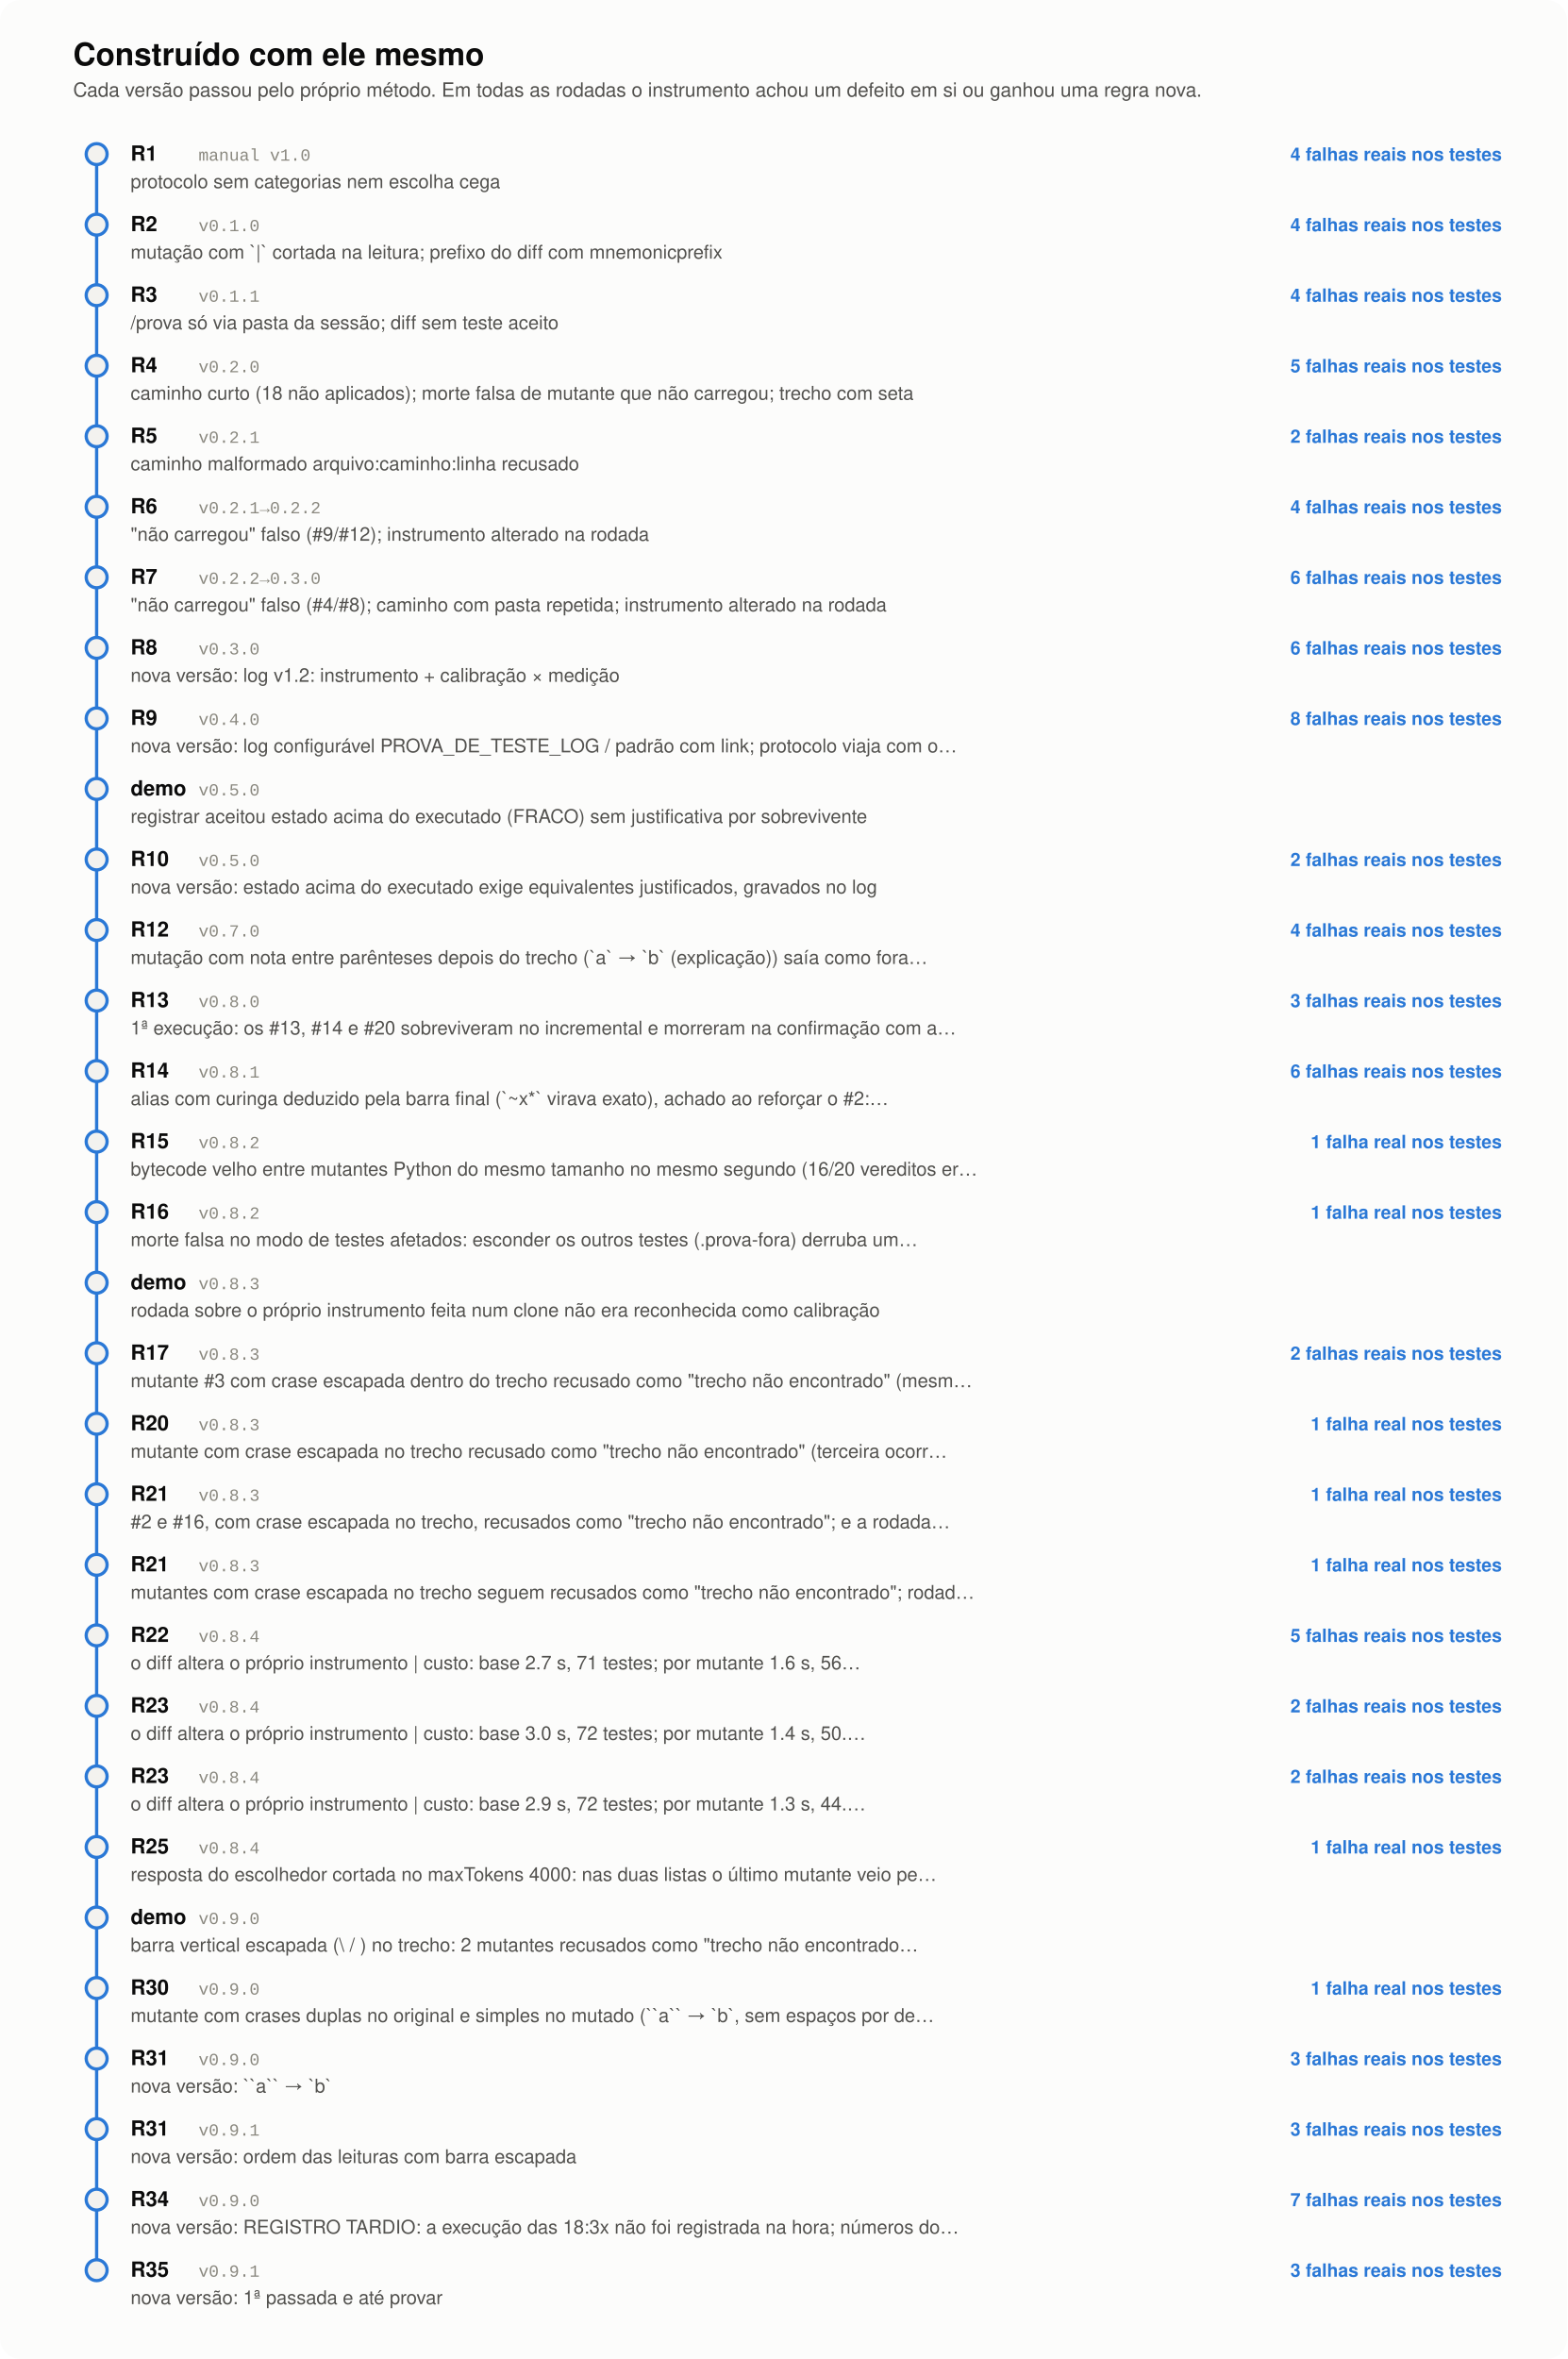
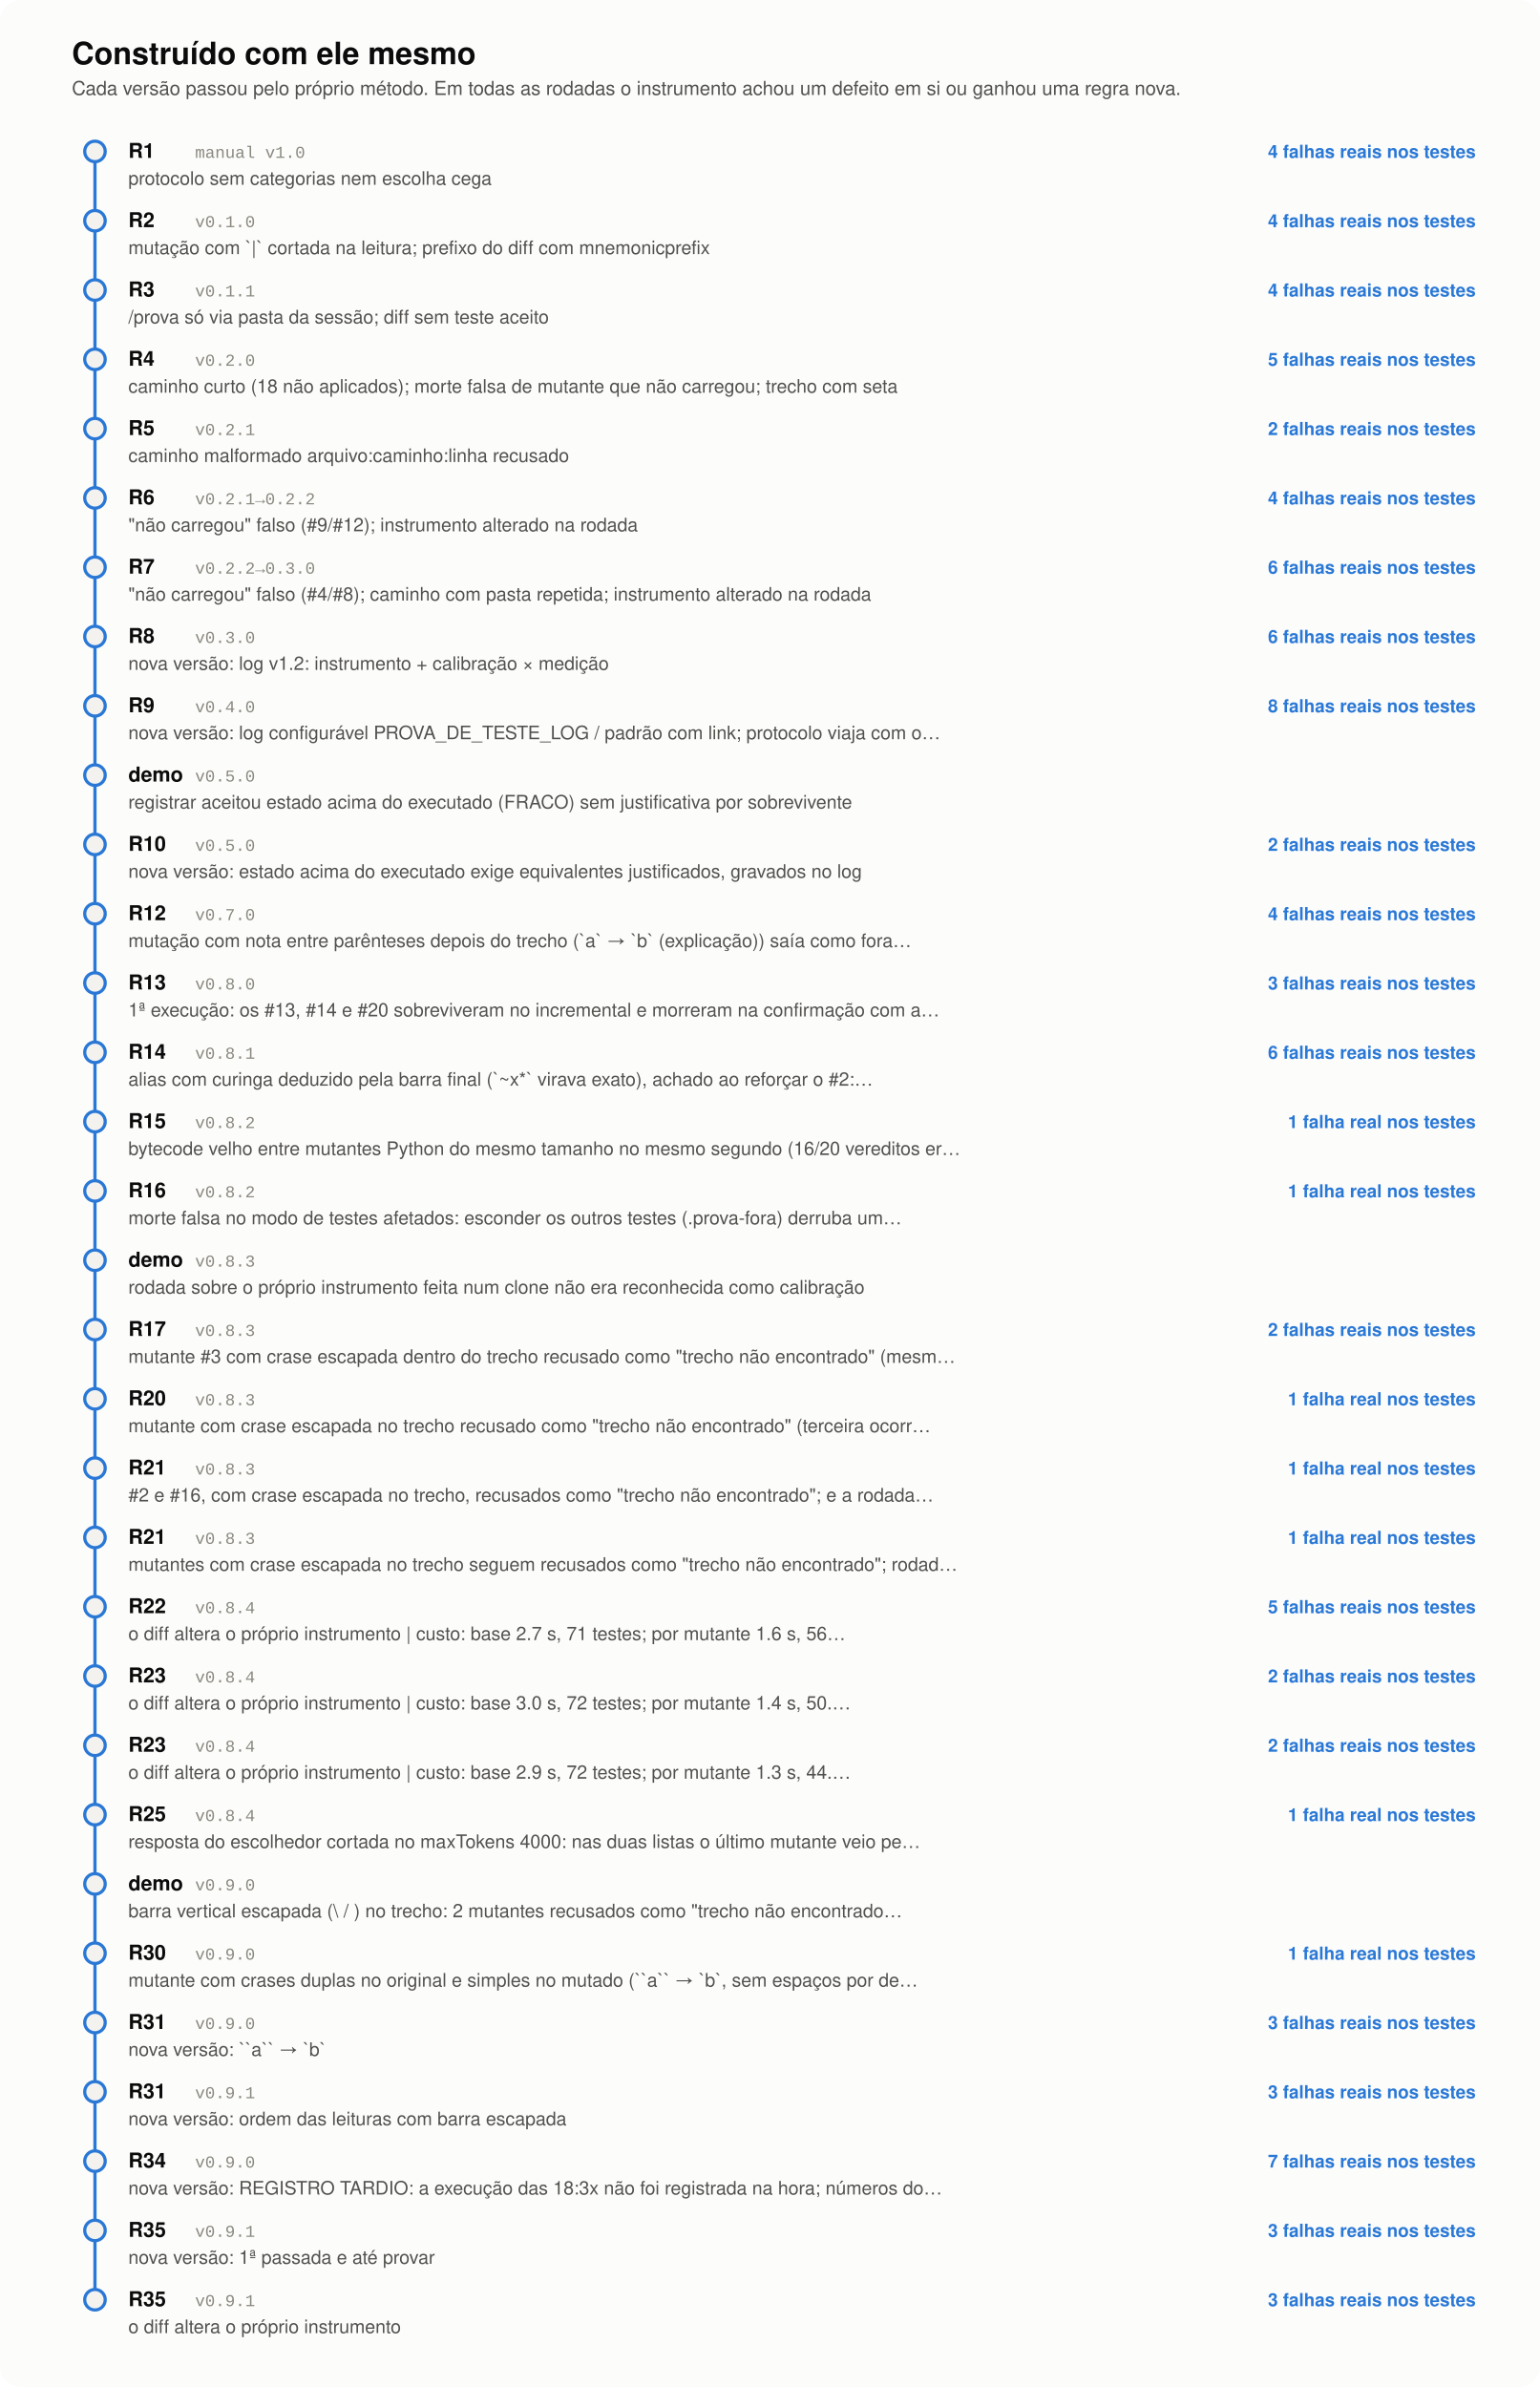
- <svg xmlns="http://www.w3.org/2000/svg" viewBox="0 0 1200 1806" width="1200" height="1806" role="img" aria-label="Linha do tempo das rodadas de calibração do instrumento" font-family="ui-sans-serif, -apple-system, 'Segoe UI', Helvetica, Arial, sans-serif">
+ <svg xmlns="http://www.w3.org/2000/svg" viewBox="0 0 1200 1860" width="1200" height="1860" role="img" aria-label="Linha do tempo das rodadas de calibração do instrumento" font-family="ui-sans-serif, -apple-system, 'Segoe UI', Helvetica, Arial, sans-serif">
  <style>
  .sup { fill: #fcfcfb; } .sup2 { fill: #f3f2ef; } .borda { stroke: #dedcd5; }
  .t1 { fill: #0b0b0b; } .t2 { fill: #52514e; } .t3 { fill: #8a887f; }
  .ac { fill: #2a78d6; } .acs { stroke: #2a78d6; } .acf { fill: #e8f1fb; }
  .ok { fill: #0f7a3d; } .okf { fill: #e3f3e8; }
  @media (prefers-color-scheme: dark) {
    .sup { fill: #1a1a19; } .sup2 { fill: #232322; } .borda { stroke: #3a3936; }
    .t1 { fill: #f0efec; } .t2 { fill: #c3c2b7; } .t3 { fill: #8f8d84; }
    .ac { fill: #3987e5; } .acs { stroke: #3987e5; } .acf { fill: #1d2c40; }
    .ok { fill: #4cc27a; } .okf { fill: #16301f; }
  }
  @media (prefers-reduced-motion: reduce) { * { animation: none !important; } }
</style>
-   <rect width="1200" height="1806" rx="16" class="sup" />
+   <rect width="1200" height="1860" rx="16" class="sup" />
  <text x="56" y="50" font-size="24" font-weight="800" class="t1">Construído com ele mesmo</text>
  <text x="56" y="74" font-size="15" class="t2">Cada versão passou pelo próprio método. Em todas as rodadas o instrumento achou um defeito em si ou ganhou uma regra nova.</text>
  <line x1="74" y1="126" x2="74" y2="164" class="acs" stroke-width="2.5" />
  <circle cx="74" cy="118" r="8" class="sup2 acs" stroke-width="2.5" />
  <text x="100" y="123" font-size="16" font-weight="700" class="t1">R1</text>
  <text x="152" y="123" font-size="13" class="t3" font-family="ui-monospace, 'SF Mono', Menlo, Consolas, 'Liberation Mono', monospace">manual v1.0</text>
  <text x="100" y="144" font-size="14.5" class="t2">protocolo sem categorias nem escolha cega</text>
  <text x="1150" y="123" font-size="14" class="ac" text-anchor="end" font-weight="700">4 falhas reais nos testes</text>
  <line x1="74" y1="180" x2="74" y2="218" class="acs" stroke-width="2.5" />
  <circle cx="74" cy="172" r="8" class="sup2 acs" stroke-width="2.5" />
  <text x="100" y="177" font-size="16" font-weight="700" class="t1">R2</text>
  <text x="152" y="177" font-size="13" class="t3" font-family="ui-monospace, 'SF Mono', Menlo, Consolas, 'Liberation Mono', monospace">v0.1.0</text>
  <text x="100" y="198" font-size="14.5" class="t2">mutação com `|` cortada na leitura; prefixo do diff com mnemonicprefix</text>
  <text x="1150" y="177" font-size="14" class="ac" text-anchor="end" font-weight="700">4 falhas reais nos testes</text>
  <line x1="74" y1="234" x2="74" y2="272" class="acs" stroke-width="2.5" />
  <circle cx="74" cy="226" r="8" class="sup2 acs" stroke-width="2.5" />
  <text x="100" y="231" font-size="16" font-weight="700" class="t1">R3</text>
  <text x="152" y="231" font-size="13" class="t3" font-family="ui-monospace, 'SF Mono', Menlo, Consolas, 'Liberation Mono', monospace">v0.1.1</text>
  <text x="100" y="252" font-size="14.5" class="t2">/prova só via pasta da sessão; diff sem teste aceito</text>
  <text x="1150" y="231" font-size="14" class="ac" text-anchor="end" font-weight="700">4 falhas reais nos testes</text>
  <line x1="74" y1="288" x2="74" y2="326" class="acs" stroke-width="2.5" />
  <circle cx="74" cy="280" r="8" class="sup2 acs" stroke-width="2.5" />
  <text x="100" y="285" font-size="16" font-weight="700" class="t1">R4</text>
  <text x="152" y="285" font-size="13" class="t3" font-family="ui-monospace, 'SF Mono', Menlo, Consolas, 'Liberation Mono', monospace">v0.2.0</text>
  <text x="100" y="306" font-size="14.5" class="t2">caminho curto (18 não aplicados); morte falsa de mutante que não carregou; trecho com seta</text>
  <text x="1150" y="285" font-size="14" class="ac" text-anchor="end" font-weight="700">5 falhas reais nos testes</text>
  <line x1="74" y1="342" x2="74" y2="380" class="acs" stroke-width="2.5" />
  <circle cx="74" cy="334" r="8" class="sup2 acs" stroke-width="2.5" />
  <text x="100" y="339" font-size="16" font-weight="700" class="t1">R5</text>
  <text x="152" y="339" font-size="13" class="t3" font-family="ui-monospace, 'SF Mono', Menlo, Consolas, 'Liberation Mono', monospace">v0.2.1</text>
  <text x="100" y="360" font-size="14.5" class="t2">caminho malformado arquivo:caminho:linha recusado</text>
  <text x="1150" y="339" font-size="14" class="ac" text-anchor="end" font-weight="700">2 falhas reais nos testes</text>
  <line x1="74" y1="396" x2="74" y2="434" class="acs" stroke-width="2.5" />
  <circle cx="74" cy="388" r="8" class="sup2 acs" stroke-width="2.5" />
  <text x="100" y="393" font-size="16" font-weight="700" class="t1">R6</text>
  <text x="152" y="393" font-size="13" class="t3" font-family="ui-monospace, 'SF Mono', Menlo, Consolas, 'Liberation Mono', monospace">v0.2.1→0.2.2</text>
  <text x="100" y="414" font-size="14.5" class="t2">"não carregou" falso (#9/#12); instrumento alterado na rodada</text>
  <text x="1150" y="393" font-size="14" class="ac" text-anchor="end" font-weight="700">4 falhas reais nos testes</text>
  <line x1="74" y1="450" x2="74" y2="488" class="acs" stroke-width="2.5" />
  <circle cx="74" cy="442" r="8" class="sup2 acs" stroke-width="2.5" />
  <text x="100" y="447" font-size="16" font-weight="700" class="t1">R7</text>
  <text x="152" y="447" font-size="13" class="t3" font-family="ui-monospace, 'SF Mono', Menlo, Consolas, 'Liberation Mono', monospace">v0.2.2→0.3.0</text>
  <text x="100" y="468" font-size="14.5" class="t2">"não carregou" falso (#4/#8); caminho com pasta repetida; instrumento alterado na rodada</text>
  <text x="1150" y="447" font-size="14" class="ac" text-anchor="end" font-weight="700">6 falhas reais nos testes</text>
  <line x1="74" y1="504" x2="74" y2="542" class="acs" stroke-width="2.5" />
  <circle cx="74" cy="496" r="8" class="sup2 acs" stroke-width="2.5" />
  <text x="100" y="501" font-size="16" font-weight="700" class="t1">R8</text>
  <text x="152" y="501" font-size="13" class="t3" font-family="ui-monospace, 'SF Mono', Menlo, Consolas, 'Liberation Mono', monospace">v0.3.0</text>
  <text x="100" y="522" font-size="14.5" class="t2">nova versão: log v1.2: instrumento + calibração × medição</text>
  <text x="1150" y="501" font-size="14" class="ac" text-anchor="end" font-weight="700">6 falhas reais nos testes</text>
  <line x1="74" y1="558" x2="74" y2="596" class="acs" stroke-width="2.5" />
  <circle cx="74" cy="550" r="8" class="sup2 acs" stroke-width="2.5" />
  <text x="100" y="555" font-size="16" font-weight="700" class="t1">R9</text>
  <text x="152" y="555" font-size="13" class="t3" font-family="ui-monospace, 'SF Mono', Menlo, Consolas, 'Liberation Mono', monospace">v0.4.0</text>
  <text x="100" y="576" font-size="14.5" class="t2">nova versão: log configurável PROVA_DE_TESTE_LOG / padrão com link; protocolo viaja com o…</text>
  <text x="1150" y="555" font-size="14" class="ac" text-anchor="end" font-weight="700">8 falhas reais nos testes</text>
  <line x1="74" y1="612" x2="74" y2="650" class="acs" stroke-width="2.5" />
  <circle cx="74" cy="604" r="8" class="sup2 acs" stroke-width="2.5" />
  <text x="100" y="609" font-size="16" font-weight="700" class="t1">demo</text>
  <text x="152" y="609" font-size="13" class="t3" font-family="ui-monospace, 'SF Mono', Menlo, Consolas, 'Liberation Mono', monospace">v0.5.0</text>
  <text x="100" y="630" font-size="14.5" class="t2">registrar aceitou estado acima do executado (FRACO) sem justificativa por sobrevivente</text>
  <line x1="74" y1="666" x2="74" y2="704" class="acs" stroke-width="2.5" />
  <circle cx="74" cy="658" r="8" class="sup2 acs" stroke-width="2.5" />
  <text x="100" y="663" font-size="16" font-weight="700" class="t1">R10</text>
  <text x="152" y="663" font-size="13" class="t3" font-family="ui-monospace, 'SF Mono', Menlo, Consolas, 'Liberation Mono', monospace">v0.5.0</text>
  <text x="100" y="684" font-size="14.5" class="t2">nova versão: estado acima do executado exige equivalentes justificados, gravados no log</text>
  <text x="1150" y="663" font-size="14" class="ac" text-anchor="end" font-weight="700">2 falhas reais nos testes</text>
  <line x1="74" y1="720" x2="74" y2="758" class="acs" stroke-width="2.5" />
  <circle cx="74" cy="712" r="8" class="sup2 acs" stroke-width="2.5" />
  <text x="100" y="717" font-size="16" font-weight="700" class="t1">R12</text>
  <text x="152" y="717" font-size="13" class="t3" font-family="ui-monospace, 'SF Mono', Menlo, Consolas, 'Liberation Mono', monospace">v0.7.0</text>
  <text x="100" y="738" font-size="14.5" class="t2">mutação com nota entre parênteses depois do trecho (`a` → `b` (explicação)) saía como fora…</text>
  <text x="1150" y="717" font-size="14" class="ac" text-anchor="end" font-weight="700">4 falhas reais nos testes</text>
  <line x1="74" y1="774" x2="74" y2="812" class="acs" stroke-width="2.5" />
  <circle cx="74" cy="766" r="8" class="sup2 acs" stroke-width="2.5" />
  <text x="100" y="771" font-size="16" font-weight="700" class="t1">R13</text>
  <text x="152" y="771" font-size="13" class="t3" font-family="ui-monospace, 'SF Mono', Menlo, Consolas, 'Liberation Mono', monospace">v0.8.0</text>
  <text x="100" y="792" font-size="14.5" class="t2">1ª execução: os #13, #14 e #20 sobreviveram no incremental e morreram na confirmação com a…</text>
  <text x="1150" y="771" font-size="14" class="ac" text-anchor="end" font-weight="700">3 falhas reais nos testes</text>
  <line x1="74" y1="828" x2="74" y2="866" class="acs" stroke-width="2.5" />
  <circle cx="74" cy="820" r="8" class="sup2 acs" stroke-width="2.5" />
  <text x="100" y="825" font-size="16" font-weight="700" class="t1">R14</text>
  <text x="152" y="825" font-size="13" class="t3" font-family="ui-monospace, 'SF Mono', Menlo, Consolas, 'Liberation Mono', monospace">v0.8.1</text>
  <text x="100" y="846" font-size="14.5" class="t2">alias com curinga deduzido pela barra final (`~x*` virava exato), achado ao reforçar o #2:…</text>
  <text x="1150" y="825" font-size="14" class="ac" text-anchor="end" font-weight="700">6 falhas reais nos testes</text>
  <line x1="74" y1="882" x2="74" y2="920" class="acs" stroke-width="2.5" />
  <circle cx="74" cy="874" r="8" class="sup2 acs" stroke-width="2.5" />
  <text x="100" y="879" font-size="16" font-weight="700" class="t1">R15</text>
  <text x="152" y="879" font-size="13" class="t3" font-family="ui-monospace, 'SF Mono', Menlo, Consolas, 'Liberation Mono', monospace">v0.8.2</text>
  <text x="100" y="900" font-size="14.5" class="t2">bytecode velho entre mutantes Python do mesmo tamanho no mesmo segundo (16/20 vereditos er…</text>
  <text x="1150" y="879" font-size="14" class="ac" text-anchor="end" font-weight="700">1 falha real nos testes</text>
  <line x1="74" y1="936" x2="74" y2="974" class="acs" stroke-width="2.5" />
  <circle cx="74" cy="928" r="8" class="sup2 acs" stroke-width="2.5" />
  <text x="100" y="933" font-size="16" font-weight="700" class="t1">R16</text>
  <text x="152" y="933" font-size="13" class="t3" font-family="ui-monospace, 'SF Mono', Menlo, Consolas, 'Liberation Mono', monospace">v0.8.2</text>
  <text x="100" y="954" font-size="14.5" class="t2">morte falsa no modo de testes afetados: esconder os outros testes (.prova-fora) derruba um…</text>
  <text x="1150" y="933" font-size="14" class="ac" text-anchor="end" font-weight="700">1 falha real nos testes</text>
  <line x1="74" y1="990" x2="74" y2="1028" class="acs" stroke-width="2.5" />
  <circle cx="74" cy="982" r="8" class="sup2 acs" stroke-width="2.5" />
  <text x="100" y="987" font-size="16" font-weight="700" class="t1">demo</text>
  <text x="152" y="987" font-size="13" class="t3" font-family="ui-monospace, 'SF Mono', Menlo, Consolas, 'Liberation Mono', monospace">v0.8.3</text>
  <text x="100" y="1008" font-size="14.5" class="t2">rodada sobre o próprio instrumento feita num clone não era reconhecida como calibração</text>
  <line x1="74" y1="1044" x2="74" y2="1082" class="acs" stroke-width="2.5" />
  <circle cx="74" cy="1036" r="8" class="sup2 acs" stroke-width="2.5" />
  <text x="100" y="1041" font-size="16" font-weight="700" class="t1">R17</text>
  <text x="152" y="1041" font-size="13" class="t3" font-family="ui-monospace, 'SF Mono', Menlo, Consolas, 'Liberation Mono', monospace">v0.8.3</text>
  <text x="100" y="1062" font-size="14.5" class="t2">mutante #3 com crase escapada dentro do trecho recusado como "trecho não encontrado" (mesm…</text>
  <text x="1150" y="1041" font-size="14" class="ac" text-anchor="end" font-weight="700">2 falhas reais nos testes</text>
  <line x1="74" y1="1098" x2="74" y2="1136" class="acs" stroke-width="2.5" />
  <circle cx="74" cy="1090" r="8" class="sup2 acs" stroke-width="2.5" />
  <text x="100" y="1095" font-size="16" font-weight="700" class="t1">R20</text>
  <text x="152" y="1095" font-size="13" class="t3" font-family="ui-monospace, 'SF Mono', Menlo, Consolas, 'Liberation Mono', monospace">v0.8.3</text>
  <text x="100" y="1116" font-size="14.5" class="t2">mutante com crase escapada no trecho recusado como "trecho não encontrado" (terceira ocorr…</text>
  <text x="1150" y="1095" font-size="14" class="ac" text-anchor="end" font-weight="700">1 falha real nos testes</text>
  <line x1="74" y1="1152" x2="74" y2="1190" class="acs" stroke-width="2.5" />
  <circle cx="74" cy="1144" r="8" class="sup2 acs" stroke-width="2.5" />
  <text x="100" y="1149" font-size="16" font-weight="700" class="t1">R21</text>
  <text x="152" y="1149" font-size="13" class="t3" font-family="ui-monospace, 'SF Mono', Menlo, Consolas, 'Liberation Mono', monospace">v0.8.3</text>
  <text x="100" y="1170" font-size="14.5" class="t2">#2 e #16, com crase escapada no trecho, recusados como "trecho não encontrado"; e a rodada…</text>
  <text x="1150" y="1149" font-size="14" class="ac" text-anchor="end" font-weight="700">1 falha real nos testes</text>
  <line x1="74" y1="1206" x2="74" y2="1244" class="acs" stroke-width="2.5" />
  <circle cx="74" cy="1198" r="8" class="sup2 acs" stroke-width="2.5" />
  <text x="100" y="1203" font-size="16" font-weight="700" class="t1">R21</text>
  <text x="152" y="1203" font-size="13" class="t3" font-family="ui-monospace, 'SF Mono', Menlo, Consolas, 'Liberation Mono', monospace">v0.8.3</text>
  <text x="100" y="1224" font-size="14.5" class="t2">mutantes com crase escapada no trecho seguem recusados como "trecho não encontrado"; rodad…</text>
  <text x="1150" y="1203" font-size="14" class="ac" text-anchor="end" font-weight="700">1 falha real nos testes</text>
  <line x1="74" y1="1260" x2="74" y2="1298" class="acs" stroke-width="2.5" />
  <circle cx="74" cy="1252" r="8" class="sup2 acs" stroke-width="2.5" />
  <text x="100" y="1257" font-size="16" font-weight="700" class="t1">R22</text>
  <text x="152" y="1257" font-size="13" class="t3" font-family="ui-monospace, 'SF Mono', Menlo, Consolas, 'Liberation Mono', monospace">v0.8.4</text>
  <text x="100" y="1278" font-size="14.5" class="t2">o diff altera o próprio instrumento | custo: base 2.7 s, 71 testes; por mutante 1.6 s, 56…</text>
  <text x="1150" y="1257" font-size="14" class="ac" text-anchor="end" font-weight="700">5 falhas reais nos testes</text>
  <line x1="74" y1="1314" x2="74" y2="1352" class="acs" stroke-width="2.5" />
  <circle cx="74" cy="1306" r="8" class="sup2 acs" stroke-width="2.5" />
  <text x="100" y="1311" font-size="16" font-weight="700" class="t1">R23</text>
  <text x="152" y="1311" font-size="13" class="t3" font-family="ui-monospace, 'SF Mono', Menlo, Consolas, 'Liberation Mono', monospace">v0.8.4</text>
  <text x="100" y="1332" font-size="14.5" class="t2">o diff altera o próprio instrumento | custo: base 3.0 s, 72 testes; por mutante 1.4 s, 50.…</text>
  <text x="1150" y="1311" font-size="14" class="ac" text-anchor="end" font-weight="700">2 falhas reais nos testes</text>
  <line x1="74" y1="1368" x2="74" y2="1406" class="acs" stroke-width="2.5" />
  <circle cx="74" cy="1360" r="8" class="sup2 acs" stroke-width="2.5" />
  <text x="100" y="1365" font-size="16" font-weight="700" class="t1">R23</text>
  <text x="152" y="1365" font-size="13" class="t3" font-family="ui-monospace, 'SF Mono', Menlo, Consolas, 'Liberation Mono', monospace">v0.8.4</text>
  <text x="100" y="1386" font-size="14.5" class="t2">o diff altera o próprio instrumento | custo: base 2.9 s, 72 testes; por mutante 1.3 s, 44.…</text>
  <text x="1150" y="1365" font-size="14" class="ac" text-anchor="end" font-weight="700">2 falhas reais nos testes</text>
  <line x1="74" y1="1422" x2="74" y2="1460" class="acs" stroke-width="2.5" />
  <circle cx="74" cy="1414" r="8" class="sup2 acs" stroke-width="2.5" />
  <text x="100" y="1419" font-size="16" font-weight="700" class="t1">R25</text>
  <text x="152" y="1419" font-size="13" class="t3" font-family="ui-monospace, 'SF Mono', Menlo, Consolas, 'Liberation Mono', monospace">v0.8.4</text>
  <text x="100" y="1440" font-size="14.5" class="t2">resposta do escolhedor cortada no maxTokens 4000: nas duas listas o último mutante veio pe…</text>
  <text x="1150" y="1419" font-size="14" class="ac" text-anchor="end" font-weight="700">1 falha real nos testes</text>
  <line x1="74" y1="1476" x2="74" y2="1514" class="acs" stroke-width="2.5" />
  <circle cx="74" cy="1468" r="8" class="sup2 acs" stroke-width="2.5" />
  <text x="100" y="1473" font-size="16" font-weight="700" class="t1">demo</text>
  <text x="152" y="1473" font-size="13" class="t3" font-family="ui-monospace, 'SF Mono', Menlo, Consolas, 'Liberation Mono', monospace">v0.9.0</text>
  <text x="100" y="1494" font-size="14.5" class="t2">barra vertical escapada (\ / ) no trecho: 2 mutantes recusados como "trecho não encontrado…</text>
  <line x1="74" y1="1530" x2="74" y2="1568" class="acs" stroke-width="2.5" />
  <circle cx="74" cy="1522" r="8" class="sup2 acs" stroke-width="2.5" />
  <text x="100" y="1527" font-size="16" font-weight="700" class="t1">R30</text>
  <text x="152" y="1527" font-size="13" class="t3" font-family="ui-monospace, 'SF Mono', Menlo, Consolas, 'Liberation Mono', monospace">v0.9.0</text>
  <text x="100" y="1548" font-size="14.5" class="t2">mutante com crases duplas no original e simples no mutado (``a`` → `b`, sem espaços por de…</text>
  <text x="1150" y="1527" font-size="14" class="ac" text-anchor="end" font-weight="700">1 falha real nos testes</text>
  <line x1="74" y1="1584" x2="74" y2="1622" class="acs" stroke-width="2.5" />
  <circle cx="74" cy="1576" r="8" class="sup2 acs" stroke-width="2.5" />
  <text x="100" y="1581" font-size="16" font-weight="700" class="t1">R31</text>
  <text x="152" y="1581" font-size="13" class="t3" font-family="ui-monospace, 'SF Mono', Menlo, Consolas, 'Liberation Mono', monospace">v0.9.0</text>
  <text x="100" y="1602" font-size="14.5" class="t2">nova versão: ``a`` → `b`</text>
  <text x="1150" y="1581" font-size="14" class="ac" text-anchor="end" font-weight="700">3 falhas reais nos testes</text>
  <line x1="74" y1="1638" x2="74" y2="1676" class="acs" stroke-width="2.5" />
  <circle cx="74" cy="1630" r="8" class="sup2 acs" stroke-width="2.5" />
  <text x="100" y="1635" font-size="16" font-weight="700" class="t1">R31</text>
  <text x="152" y="1635" font-size="13" class="t3" font-family="ui-monospace, 'SF Mono', Menlo, Consolas, 'Liberation Mono', monospace">v0.9.1</text>
  <text x="100" y="1656" font-size="14.5" class="t2">nova versão: ordem das leituras com barra escapada</text>
  <text x="1150" y="1635" font-size="14" class="ac" text-anchor="end" font-weight="700">3 falhas reais nos testes</text>
  <line x1="74" y1="1692" x2="74" y2="1730" class="acs" stroke-width="2.5" />
  <circle cx="74" cy="1684" r="8" class="sup2 acs" stroke-width="2.5" />
  <text x="100" y="1689" font-size="16" font-weight="700" class="t1">R34</text>
  <text x="152" y="1689" font-size="13" class="t3" font-family="ui-monospace, 'SF Mono', Menlo, Consolas, 'Liberation Mono', monospace">v0.9.0</text>
  <text x="100" y="1710" font-size="14.5" class="t2">nova versão: REGISTRO TARDIO: a execução das 18:3x não foi registrada na hora; números do…</text>
  <text x="1150" y="1689" font-size="14" class="ac" text-anchor="end" font-weight="700">7 falhas reais nos testes</text>
+   <line x1="74" y1="1746" x2="74" y2="1784" class="acs" stroke-width="2.5" />
  <circle cx="74" cy="1738" r="8" class="sup2 acs" stroke-width="2.5" />
  <text x="100" y="1743" font-size="16" font-weight="700" class="t1">R35</text>
  <text x="152" y="1743" font-size="13" class="t3" font-family="ui-monospace, 'SF Mono', Menlo, Consolas, 'Liberation Mono', monospace">v0.9.1</text>
  <text x="100" y="1764" font-size="14.5" class="t2">nova versão: 1ª passada e até provar</text>
  <text x="1150" y="1743" font-size="14" class="ac" text-anchor="end" font-weight="700">3 falhas reais nos testes</text>
+   <circle cx="74" cy="1792" r="8" class="sup2 acs" stroke-width="2.5" />
+   <text x="100" y="1797" font-size="16" font-weight="700" class="t1">R35</text>
+   <text x="152" y="1797" font-size="13" class="t3" font-family="ui-monospace, 'SF Mono', Menlo, Consolas, 'Liberation Mono', monospace">v0.9.1</text>
+   <text x="100" y="1818" font-size="14.5" class="t2">o diff altera o próprio instrumento</text>
+   <text x="1150" y="1797" font-size="14" class="ac" text-anchor="end" font-weight="700">3 falhas reais nos testes</text>
</svg>
